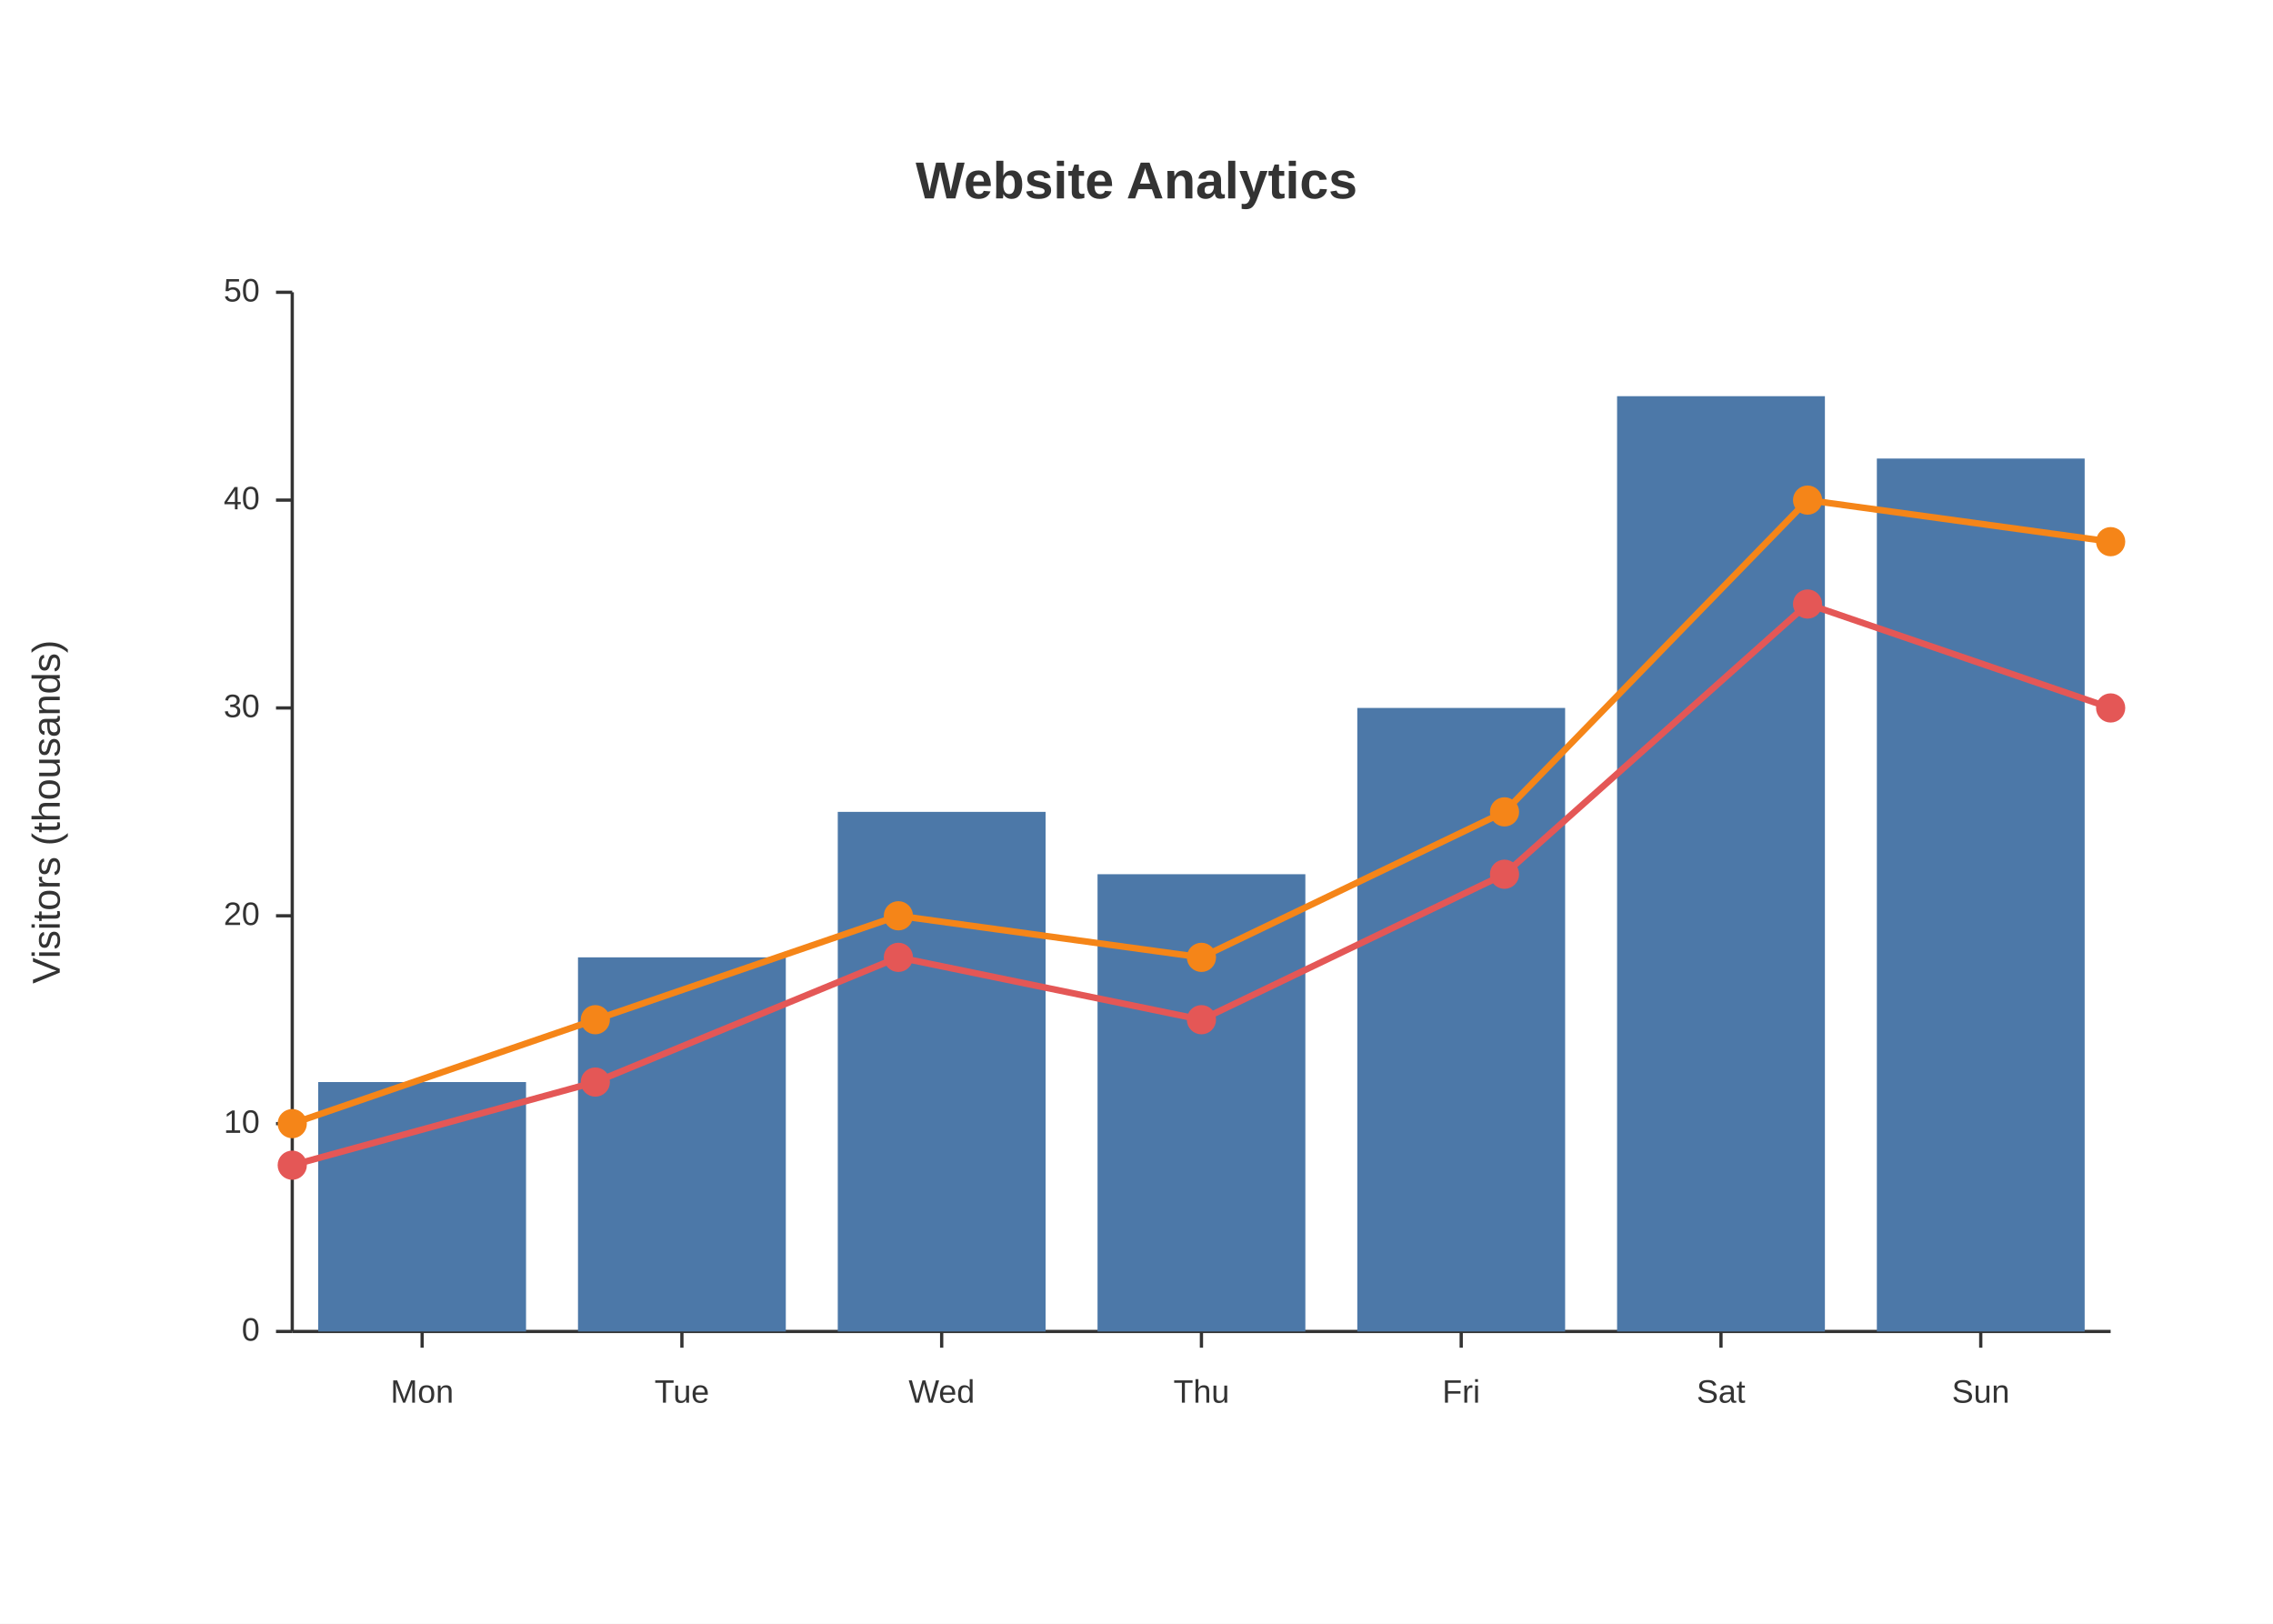
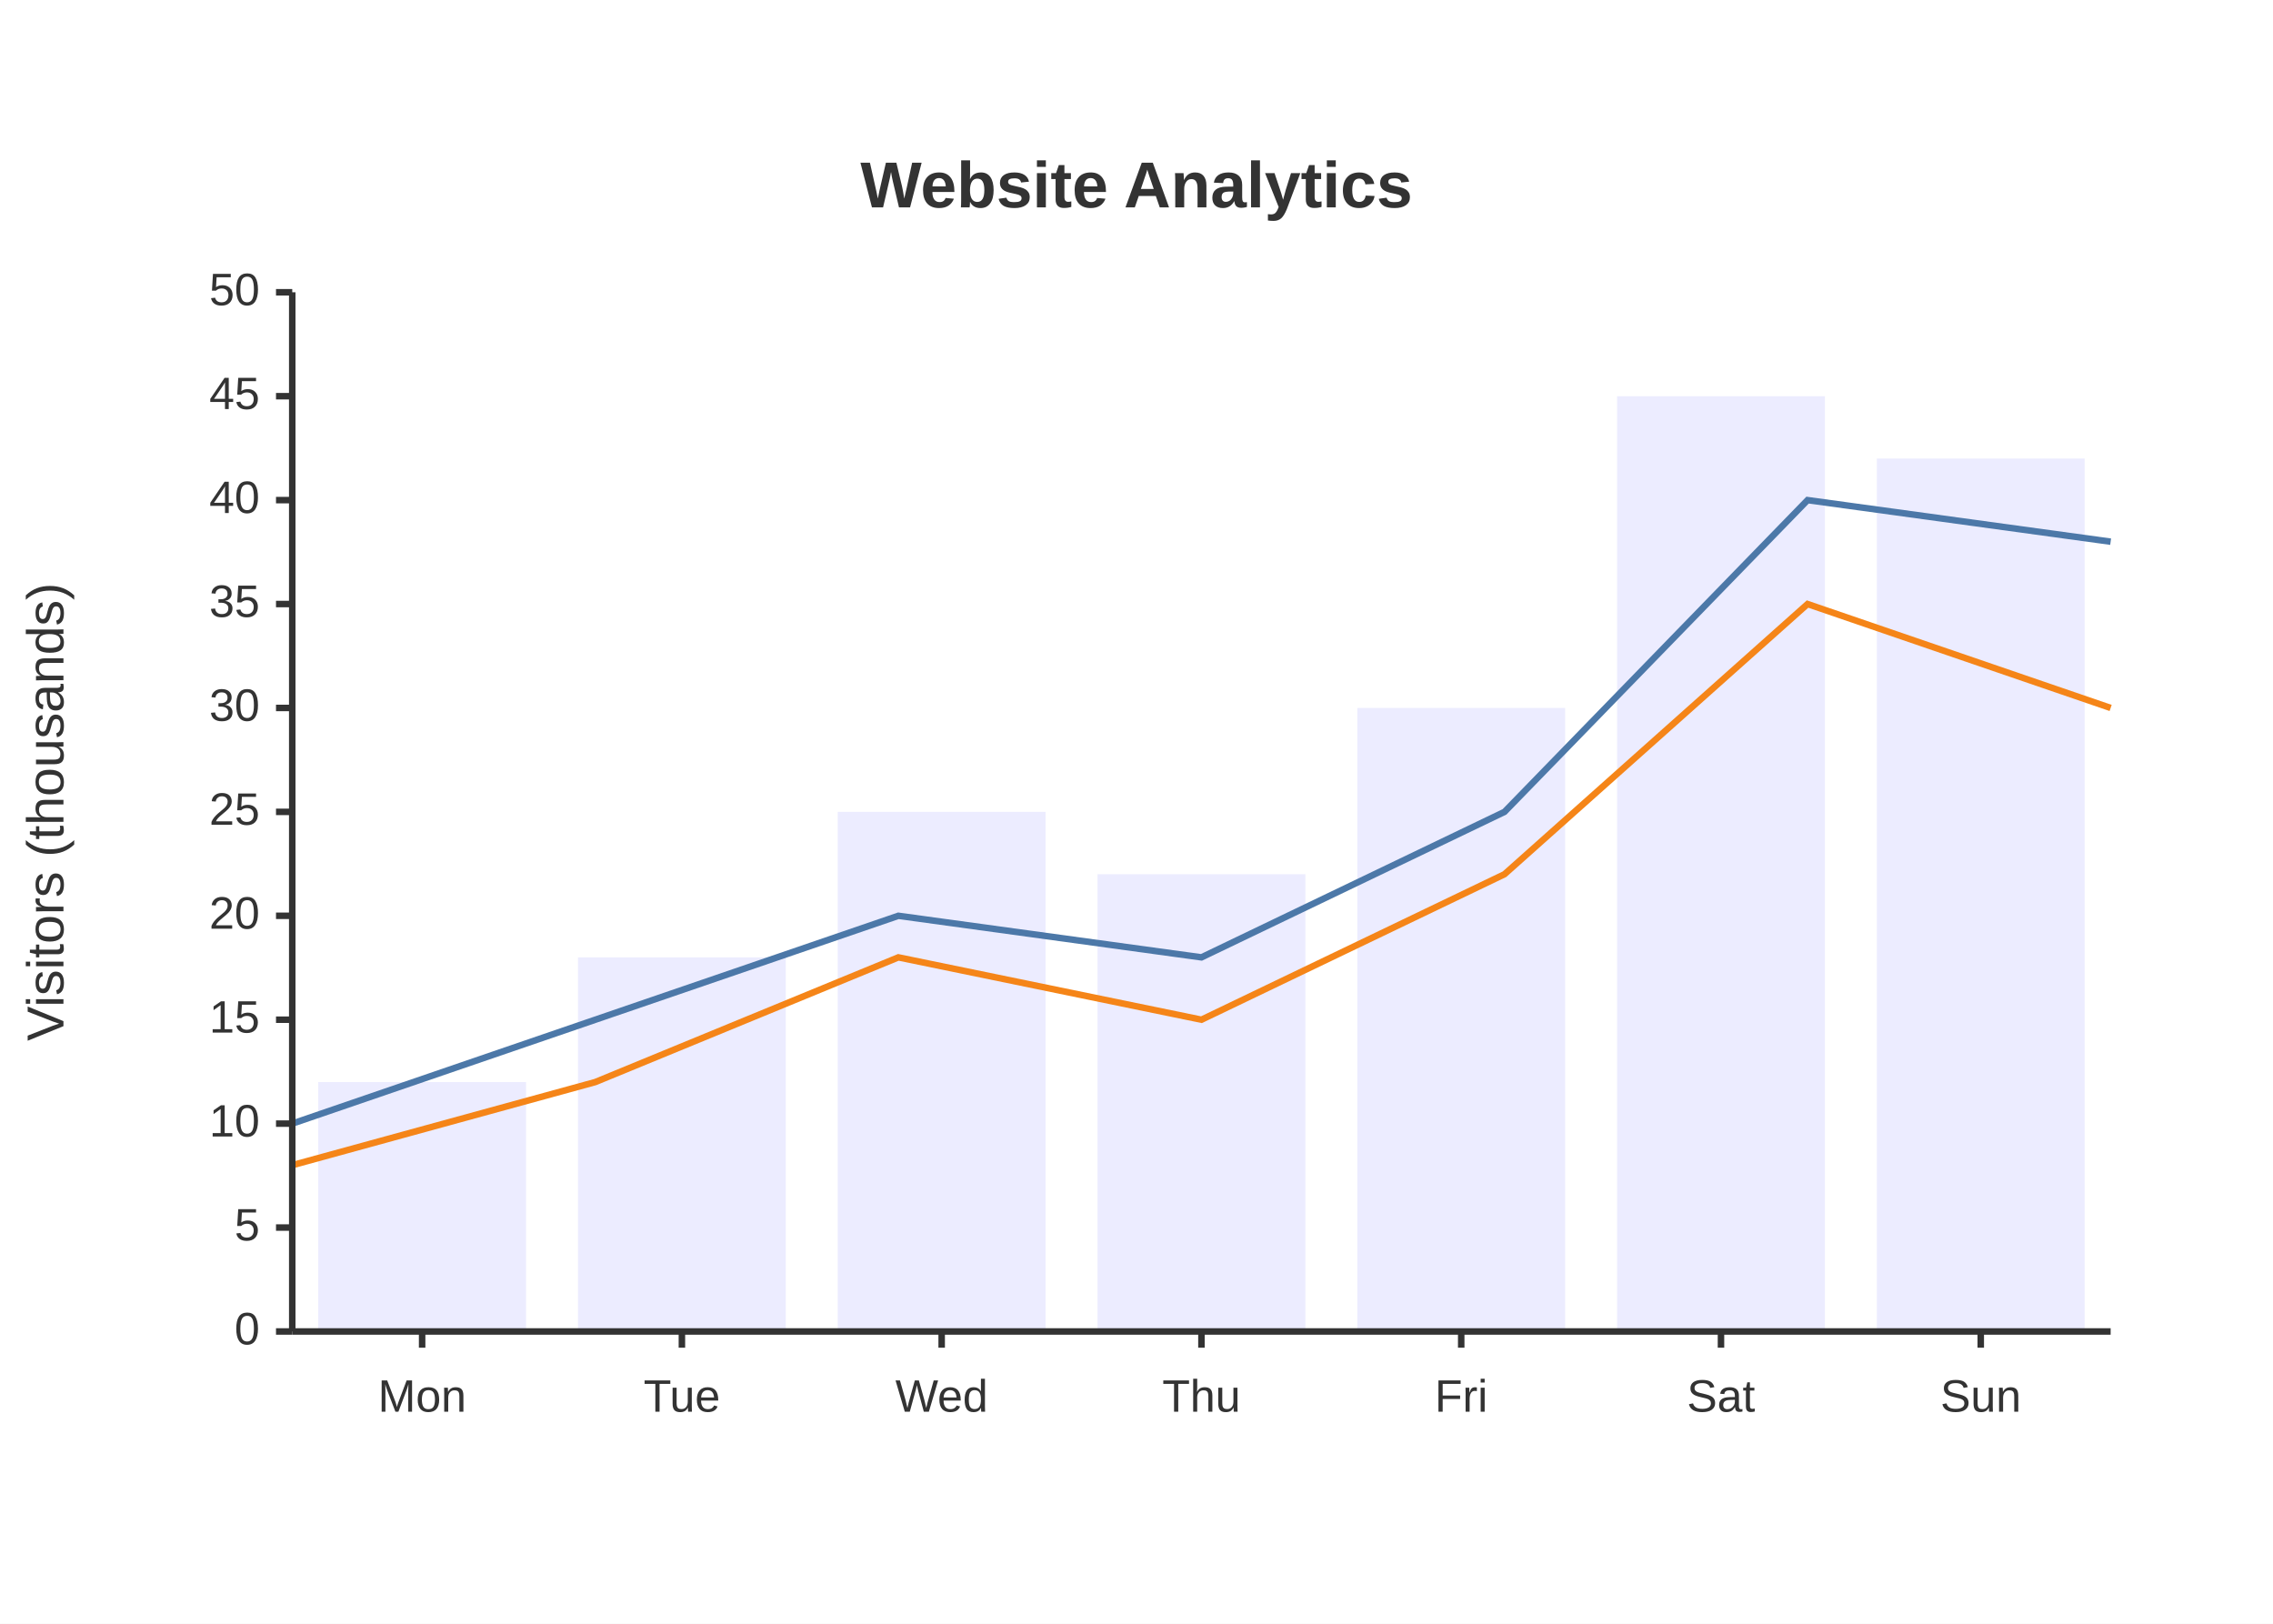
<svg xmlns="http://www.w3.org/2000/svg" width="700" height="500" viewBox="0 0 700 500" class="mermaid">
  <style>

.mermaid {
  font-family: trebuchet ms, verdana, arial, sans-serif;
  font-size: 16px;
}

.node rect,
.node polygon,
.node circle,
.node ellipse,
.node path {
  fill: #ECECFF;
  stroke: #9370DB;
  stroke-width: 1px;
}

.node line {
  stroke: #9370DB;
  stroke-width: 1px;
}

.node .label {
  fill: #333333;
}

.node text {
  fill: #333333;
  font-family: trebuchet ms, verdana, arial, sans-serif;
  font-size: 16px;
}

.edge-path {
  fill: none;
  stroke: #333333;
  stroke-width: 1px;
}

.edge-label {
  fill: #333333;
  font-family: trebuchet ms, verdana, arial, sans-serif;
}

.edge-label-bg {
  fill: rgba(232, 232, 232, 0.8);
}

.subgraph {
  fill: #ffffde;
  stroke: #aaaa33;
  stroke-width: 1px;
}

.subgraph-title {
  fill: #333333;
  font-weight: bold;
}

.cluster rect {
  fill: #ffffde;
  stroke: #aaaa33;
  stroke-width: 1px;
  rx: 5px;
  ry: 5px;
}

.cluster-label {
  fill: #333333;
  font-family: trebuchet ms, verdana, arial, sans-serif;
  font-size: 16px;
  font-weight: bold;
}

marker path {
  fill: #333333;
  stroke: #333333;
}


.xychart-background {
  fill: #ffffff;
}

.xychart-title {
  fill: #333333;
  font-family: trebuchet ms, verdana, arial, sans-serif;
}

.xychart-axis {
  stroke: #333333;
-   stroke-width: 1px;
+   stroke-width: 2px;
}

.xychart-axis-title {
  fill: #333333;
  font-family: trebuchet ms, verdana, arial, sans-serif;
}

.xychart-axis-label {
  fill: #333333;
  font-family: trebuchet ms, verdana, arial, sans-serif;
}

.xychart-tick {
  stroke: #333333;
-   stroke-width: 1px;
+   stroke-width: 2px;
}

.xychart-bar {
  stroke-width: 0;
}

.xychart-line {
  fill: none;
  stroke-width: 2px;
}

.xychart-point {
  stroke-width: 1px;
}

  </style>
  <g class="root">
    <g class="clusters">

    </g>
    <g class="edgePaths">

    </g>
    <g class="edgeLabels">

    </g>
    <g class="nodes">

    </g>
    <rect x="0" y="0" width="700" height="500" class="xychart-background" fill="#ffffff" />
-     <text x="350" y="50" class="xychart-title" dominant-baseline="hanging" fill="#333333" font-weight="bold" text-anchor="middle" font-size="16">Website Analytics</text>
-     <path d="M 90 90 L 90 410" class="xychart-axis" stroke="#333333" stroke-width="1" fill="none" />
-     <text x="15" y="250" class="xychart-axis-title" font-size="12" text-anchor="middle" fill="#333333" dominant-baseline="middle" transform="rotate(-90 15 250)">Visitors (thousands)</text>
-     <path d="M 90 410 L 85 410" class="xychart-tick" stroke-width="1" fill="none" stroke="#333333" />
-     <text x="80" y="410" class="xychart-axis-label" fill="#333333" font-size="10" text-anchor="end" dominant-baseline="middle">0</text>
-     <path d="M 90 346 L 85 346" class="xychart-tick" stroke-width="1" stroke="#333333" fill="none" />
-     <text x="80" y="346" class="xychart-axis-label" font-size="10" text-anchor="end" dominant-baseline="middle" fill="#333333">10</text>
-     <path d="M 90 282 L 85 282" class="xychart-tick" fill="none" stroke-width="1" stroke="#333333" />
-     <text x="80" y="282" class="xychart-axis-label" text-anchor="end" dominant-baseline="middle" font-size="10" fill="#333333">20</text>
-     <path d="M 90 218 L 85 218" class="xychart-tick" stroke-width="1" stroke="#333333" fill="none" />
-     <text x="80" y="218" class="xychart-axis-label" font-size="10" fill="#333333" dominant-baseline="middle" text-anchor="end">30</text>
-     <path d="M 90 154 L 85 154" class="xychart-tick" stroke="#333333" stroke-width="1" fill="none" />
-     <text x="80" y="154" class="xychart-axis-label" fill="#333333" dominant-baseline="middle" font-size="10" text-anchor="end">40</text>
-     <path d="M 90 90 L 85 90" class="xychart-tick" fill="none" stroke="#333333" stroke-width="1" />
-     <text x="80" y="90" class="xychart-axis-label" font-size="10" text-anchor="end" dominant-baseline="middle" fill="#333333">50</text>
-     <path d="M 90 410 L 650 410" class="xychart-axis" stroke-width="1" stroke="#333333" fill="none" />
-     <path d="M 130 410 L 130 415" class="xychart-tick" stroke="#333333" fill="none" stroke-width="1" />
-     <text x="130" y="425" class="xychart-axis-label" font-size="10" text-anchor="middle" dominant-baseline="hanging" fill="#333333">Mon</text>
-     <path d="M 210 410 L 210 415" class="xychart-tick" stroke-width="1" fill="none" stroke="#333333" />
-     <text x="210" y="425" class="xychart-axis-label" dominant-baseline="hanging" fill="#333333" text-anchor="middle" font-size="10">Tue</text>
-     <path d="M 290 410 L 290 415" class="xychart-tick" stroke-width="1" stroke="#333333" fill="none" />
-     <text x="290" y="425" class="xychart-axis-label" font-size="10" text-anchor="middle" dominant-baseline="hanging" fill="#333333">Wed</text>
-     <path d="M 370 410 L 370 415" class="xychart-tick" stroke="#333333" stroke-width="1" fill="none" />
-     <text x="370" y="425" class="xychart-axis-label" font-size="10" fill="#333333" text-anchor="middle" dominant-baseline="hanging">Thu</text>
-     <path d="M 450 410 L 450 415" class="xychart-tick" stroke="#333333" fill="none" stroke-width="1" />
-     <text x="450" y="425" class="xychart-axis-label" dominant-baseline="hanging" font-size="10" fill="#333333" text-anchor="middle">Fri</text>
-     <path d="M 530 410 L 530 415" class="xychart-tick" stroke="#333333" fill="none" stroke-width="1" />
-     <text x="530" y="425" class="xychart-axis-label" text-anchor="middle" dominant-baseline="hanging" font-size="10" fill="#333333">Sat</text>
-     <path d="M 610 410 L 610 415" class="xychart-tick" stroke="#333333" stroke-width="1" fill="none" />
-     <text x="610" y="425" class="xychart-axis-label" dominant-baseline="hanging" fill="#333333" font-size="10" text-anchor="middle">Sun</text>
-     <rect x="98" y="333.2" width="64" height="76.8" class="xychart-bar" fill="#4C78A8" />
-     <rect x="178" y="294.8" width="64" height="115.2" class="xychart-bar" fill="#4C78A8" />
-     <rect x="258" y="250" width="64" height="160" class="xychart-bar" fill="#4C78A8" />
-     <rect x="338" y="269.2" width="64" height="140.8" class="xychart-bar" fill="#4C78A8" />
-     <rect x="418" y="218" width="64" height="192" class="xychart-bar" fill="#4C78A8" />
-     <rect x="498" y="122" width="64" height="288" class="xychart-bar" fill="#4C78A8" />
-     <rect x="578" y="141.2" width="64" height="268.8" class="xychart-bar" fill="#4C78A8" />
-     <path d="M 90 346 L 183.333 314 L 276.667 282 L 370 294.8 L 463.333 250 L 556.667 154 L 650 166.8" class="xychart-line" fill="none" stroke="#F58518" stroke-width="2" />
-     <circle cx="90" cy="346" r="4" class="xychart-point" stroke="#F58518" fill="#F58518" />
-     <circle cx="183.333" cy="314" r="4" class="xychart-point" fill="#F58518" stroke="#F58518" />
-     <circle cx="276.667" cy="282" r="4" class="xychart-point" fill="#F58518" stroke="#F58518" />
-     <circle cx="370" cy="294.8" r="4" class="xychart-point" stroke="#F58518" fill="#F58518" />
-     <circle cx="463.333" cy="250" r="4" class="xychart-point" fill="#F58518" stroke="#F58518" />
-     <circle cx="556.667" cy="154" r="4" class="xychart-point" stroke="#F58518" fill="#F58518" />
-     <circle cx="650" cy="166.8" r="4" class="xychart-point" stroke="#F58518" fill="#F58518" />
-     <path d="M 90 358.8 L 183.333 333.2 L 276.667 294.8 L 370 314 L 463.333 269.2 L 556.667 186 L 650 218" class="xychart-line" stroke="#E45756" fill="none" stroke-width="2" />
-     <circle cx="90" cy="358.8" r="4" class="xychart-point" fill="#E45756" stroke="#E45756" />
-     <circle cx="183.333" cy="333.2" r="4" class="xychart-point" stroke="#E45756" fill="#E45756" />
-     <circle cx="276.667" cy="294.8" r="4" class="xychart-point" stroke="#E45756" fill="#E45756" />
-     <circle cx="370" cy="314" r="4" class="xychart-point" fill="#E45756" stroke="#E45756" />
-     <circle cx="463.333" cy="269.2" r="4" class="xychart-point" fill="#E45756" stroke="#E45756" />
-     <circle cx="556.667" cy="186" r="4" class="xychart-point" fill="#E45756" stroke="#E45756" />
-     <circle cx="650" cy="218" r="4" class="xychart-point" stroke="#E45756" fill="#E45756" />
+     <rect x="98" y="333.2" width="64" height="76.8" class="xychart-bar" fill="#ECECFF" />
+     <rect x="178" y="294.8" width="64" height="115.2" class="xychart-bar" fill="#ECECFF" />
+     <rect x="258" y="250" width="64" height="160" class="xychart-bar" fill="#ECECFF" />
+     <rect x="338" y="269.2" width="64" height="140.8" class="xychart-bar" fill="#ECECFF" />
+     <rect x="418" y="218" width="64" height="192" class="xychart-bar" fill="#ECECFF" />
+     <rect x="498" y="122" width="64" height="288" class="xychart-bar" fill="#ECECFF" />
+     <rect x="578" y="141.2" width="64" height="268.8" class="xychart-bar" fill="#ECECFF" />
+     <path d="M 90 346 L 183.333 314 L 276.667 282 L 370 294.8 L 463.333 250 L 556.667 154 L 650 166.8" class="xychart-line" stroke="#4C78A8" stroke-width="2" fill="none" />
+     <path d="M 90 358.8 L 183.333 333.2 L 276.667 294.8 L 370 314 L 463.333 269.2 L 556.667 186 L 650 218" class="xychart-line" fill="none" stroke="#F58518" stroke-width="2" />
+     <path d="M 90 90 L 90 410" class="xychart-axis" fill="none" stroke="#333333" stroke-width="2" />
+     <path d="M 90 410 L 85 410" class="xychart-tick" fill="none" stroke-width="2" stroke="#333333" />
+     <path d="M 90 378 L 85 378" class="xychart-tick" stroke-width="2" stroke="#333333" fill="none" />
+     <path d="M 90 346 L 85 346" class="xychart-tick" stroke="#333333" fill="none" stroke-width="2" />
+     <path d="M 90 314 L 85 314" class="xychart-tick" stroke-width="2" fill="none" stroke="#333333" />
+     <path d="M 90 282 L 85 282" class="xychart-tick" stroke="#333333" stroke-width="2" fill="none" />
+     <path d="M 90 250 L 85 250" class="xychart-tick" stroke="#333333" stroke-width="2" fill="none" />
+     <path d="M 90 218 L 85 218" class="xychart-tick" fill="none" stroke="#333333" stroke-width="2" />
+     <path d="M 90 186 L 85 186" class="xychart-tick" stroke="#333333" stroke-width="2" fill="none" />
+     <path d="M 90 154 L 85 154" class="xychart-tick" stroke="#333333" stroke-width="2" fill="none" />
+     <path d="M 90 122 L 85 122" class="xychart-tick" stroke-width="2" fill="none" stroke="#333333" />
+     <path d="M 90 90 L 85 90" class="xychart-tick" stroke-width="2" fill="none" stroke="#333333" />
+     <path d="M 90 410 L 650 410" class="xychart-axis" stroke-width="2" fill="none" stroke="#333333" />
+     <path d="M 130 410 L 130 415" class="xychart-tick" fill="none" stroke="#333333" stroke-width="2" />
+     <path d="M 210 410 L 210 415" class="xychart-tick" stroke="#333333" stroke-width="2" fill="none" />
+     <path d="M 290 410 L 290 415" class="xychart-tick" stroke-width="2" fill="none" stroke="#333333" />
+     <path d="M 370 410 L 370 415" class="xychart-tick" stroke="#333333" fill="none" stroke-width="2" />
+     <path d="M 450 410 L 450 415" class="xychart-tick" stroke-width="2" fill="none" stroke="#333333" />
+     <path d="M 530 410 L 530 415" class="xychart-tick" stroke-width="2" fill="none" stroke="#333333" />
+     <path d="M 610 410 L 610 415" class="xychart-tick" fill="none" stroke="#333333" stroke-width="2" />
+     <text x="350" y="50" class="xychart-title" font-weight="bold" fill="#333333" text-anchor="middle" dominant-baseline="hanging" font-size="20">Website Analytics</text>
+     <text x="15" y="250" class="xychart-axis-title" dominant-baseline="middle" text-anchor="middle" font-size="16" fill="#333333" transform="rotate(-90 15 250)">Visitors (thousands)</text>
+     <text x="80" y="410" class="xychart-axis-label" dominant-baseline="middle" text-anchor="end" fill="#333333" font-size="14">0</text>
+     <text x="80" y="378" class="xychart-axis-label" fill="#333333" text-anchor="end" font-size="14" dominant-baseline="middle">5</text>
+     <text x="80" y="346" class="xychart-axis-label" fill="#333333" font-size="14" dominant-baseline="middle" text-anchor="end">10</text>
+     <text x="80" y="314" class="xychart-axis-label" fill="#333333" text-anchor="end" dominant-baseline="middle" font-size="14">15</text>
+     <text x="80" y="282" class="xychart-axis-label" dominant-baseline="middle" font-size="14" text-anchor="end" fill="#333333">20</text>
+     <text x="80" y="250" class="xychart-axis-label" text-anchor="end" fill="#333333" font-size="14" dominant-baseline="middle">25</text>
+     <text x="80" y="218" class="xychart-axis-label" text-anchor="end" font-size="14" fill="#333333" dominant-baseline="middle">30</text>
+     <text x="80" y="186" class="xychart-axis-label" font-size="14" text-anchor="end" fill="#333333" dominant-baseline="middle">35</text>
+     <text x="80" y="154" class="xychart-axis-label" fill="#333333" dominant-baseline="middle" text-anchor="end" font-size="14">40</text>
+     <text x="80" y="122" class="xychart-axis-label" dominant-baseline="middle" fill="#333333" text-anchor="end" font-size="14">45</text>
+     <text x="80" y="90" class="xychart-axis-label" dominant-baseline="middle" text-anchor="end" fill="#333333" font-size="14">50</text>
+     <text x="130" y="425" class="xychart-axis-label" font-size="14" fill="#333333" text-anchor="middle" dominant-baseline="hanging">Mon</text>
+     <text x="210" y="425" class="xychart-axis-label" font-size="14" fill="#333333" dominant-baseline="hanging" text-anchor="middle">Tue</text>
+     <text x="290" y="425" class="xychart-axis-label" fill="#333333" dominant-baseline="hanging" font-size="14" text-anchor="middle">Wed</text>
+     <text x="370" y="425" class="xychart-axis-label" fill="#333333" dominant-baseline="hanging" font-size="14" text-anchor="middle">Thu</text>
+     <text x="450" y="425" class="xychart-axis-label" fill="#333333" text-anchor="middle" dominant-baseline="hanging" font-size="14">Fri</text>
+     <text x="530" y="425" class="xychart-axis-label" text-anchor="middle" font-size="14" dominant-baseline="hanging" fill="#333333">Sat</text>
+     <text x="610" y="425" class="xychart-axis-label" text-anchor="middle" fill="#333333" dominant-baseline="hanging" font-size="14">Sun</text>
  </g>
</svg>
